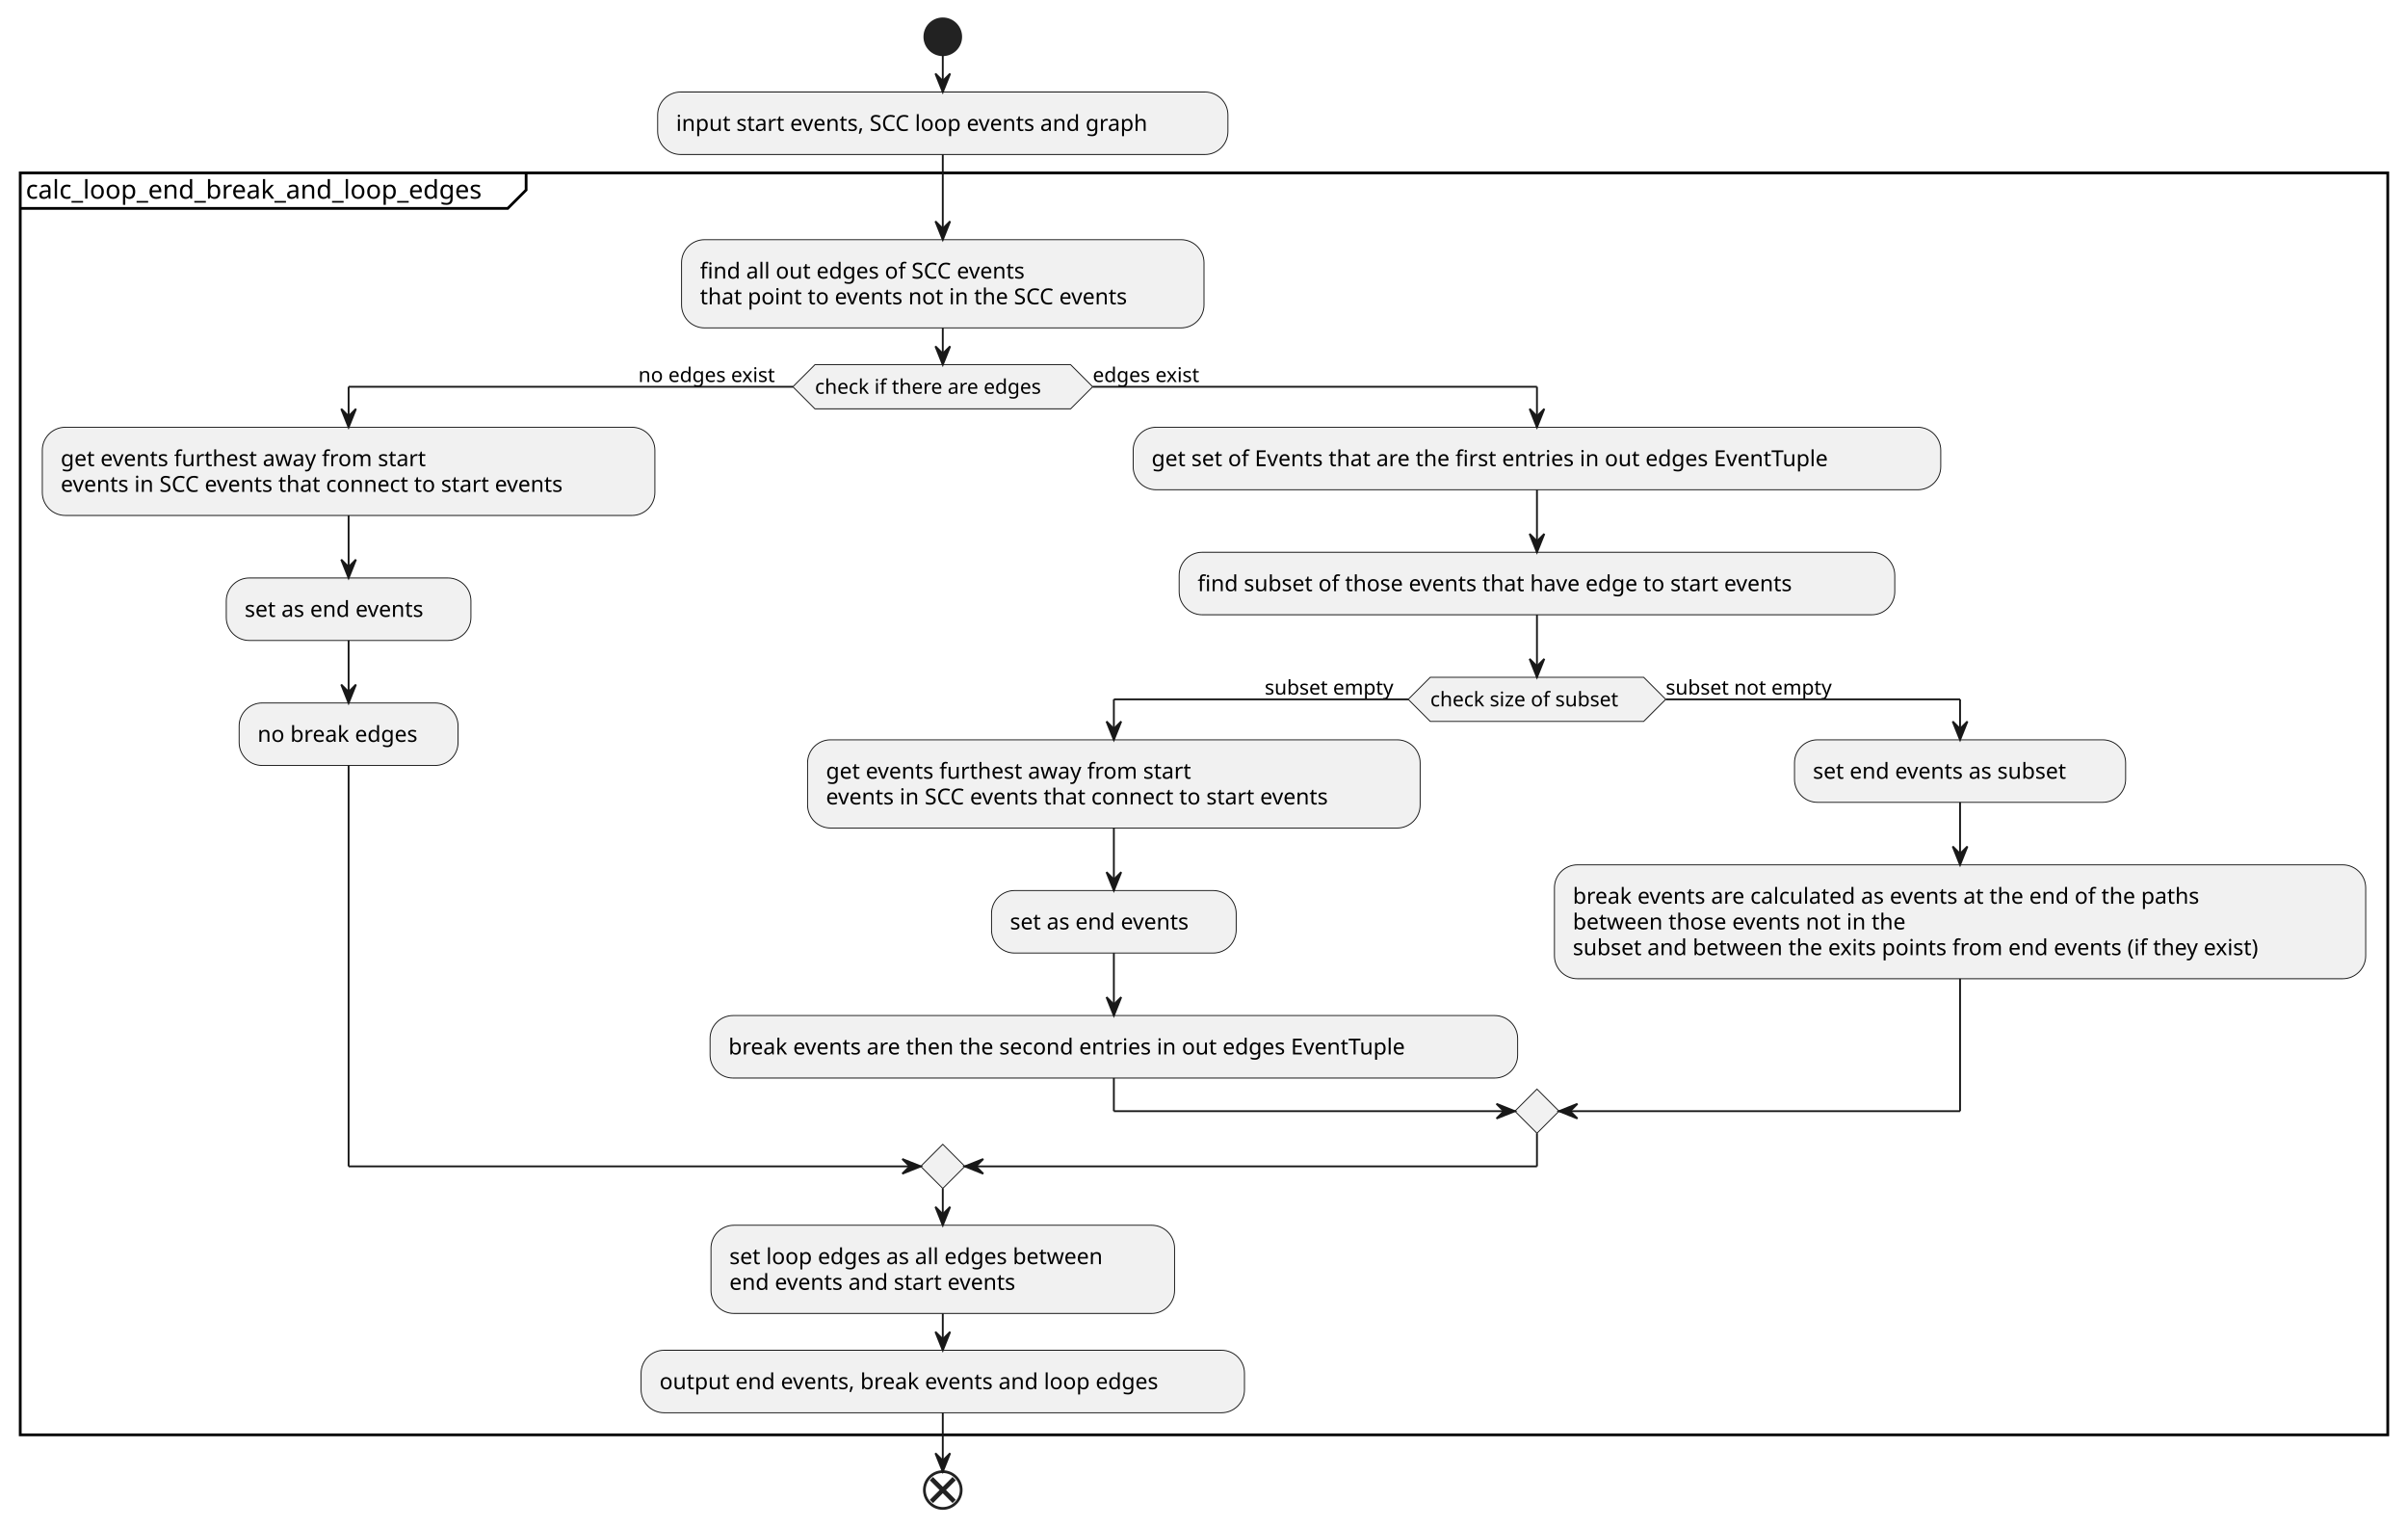
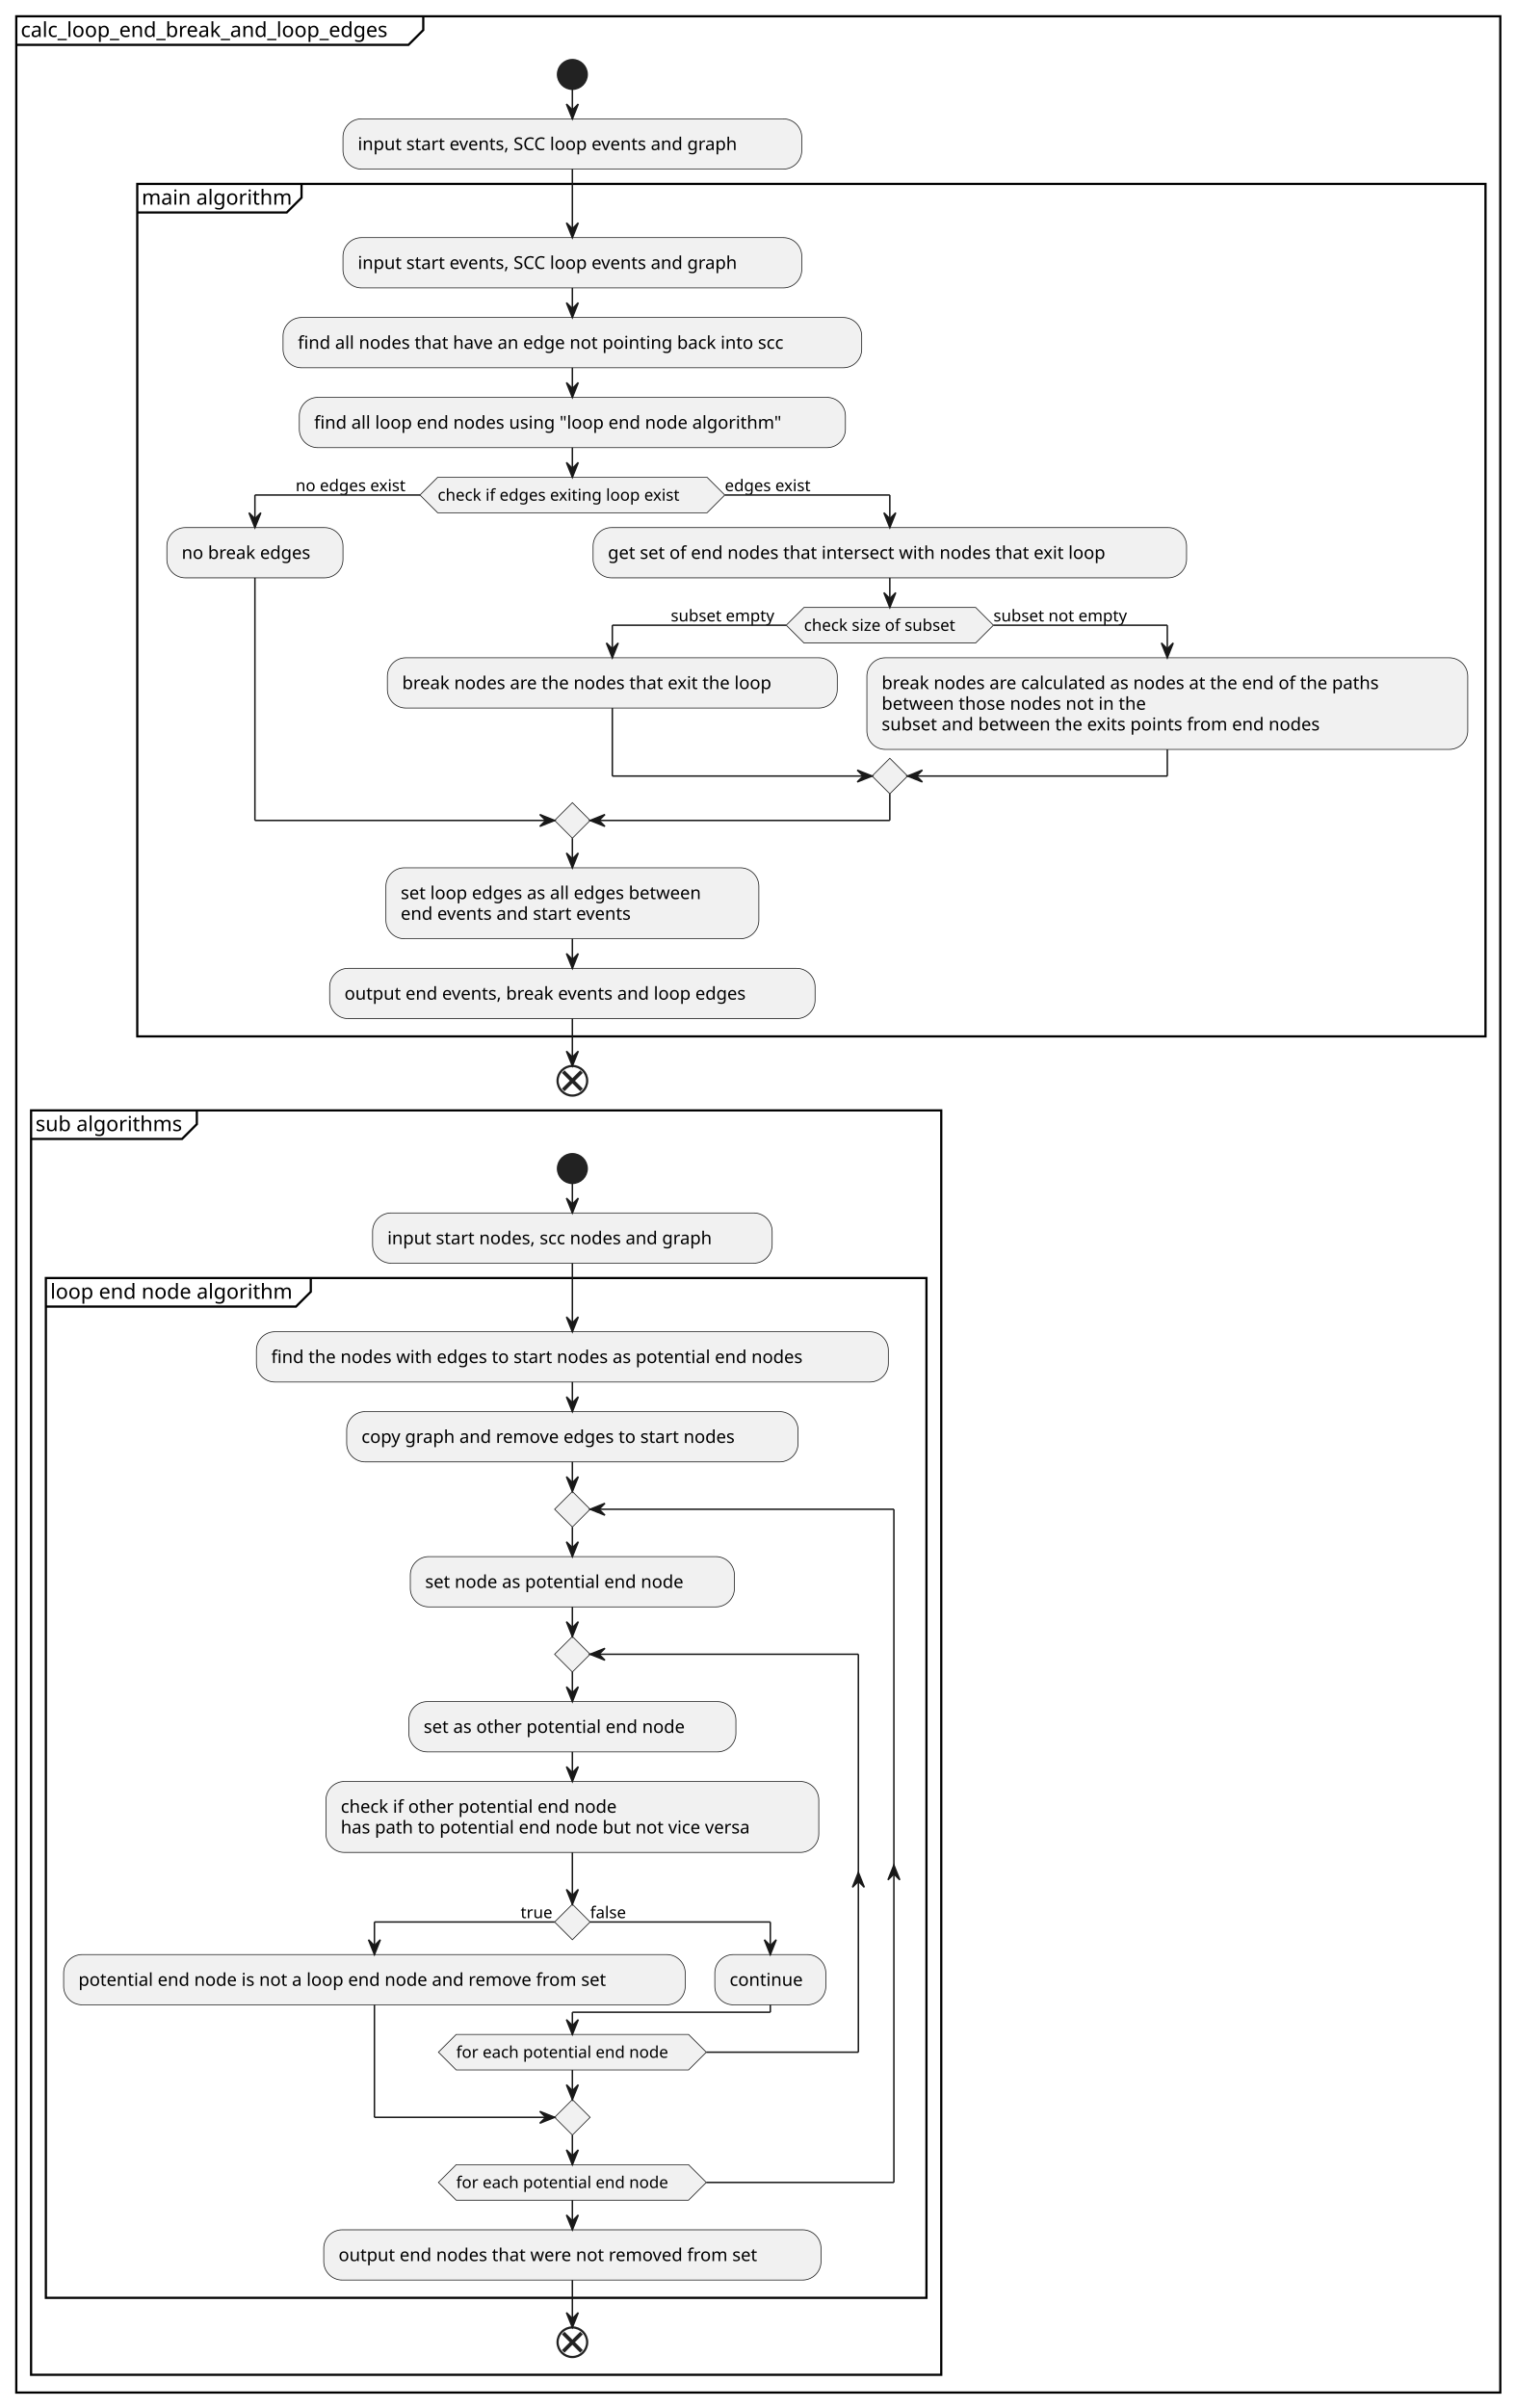
- <svg xmlns="http://www.w3.org/2000/svg" contentStyleType="text/css" height="830px" preserveAspectRatio="none" style="width:1309px;height:830px;background:#FFFFFF;" version="1.1" viewBox="0 0 1309 830" width="1309px" zoomAndPan="magnify">
+ <svg xmlns="http://www.w3.org/2000/svg" contentStyleType="text/css" height="1627px" preserveAspectRatio="none" style="width:1024px;height:1627px;background:#FFFFFF;" version="1.1" viewBox="0 0 1024 1627" width="1024px" zoomAndPan="magnify">
  <defs />
  <g>
-     <ellipse cx="512.5" cy="20" fill="#222222" rx="10" ry="10" style="stroke:#222222;stroke-width:1.0;" />
-     <rect fill="#F1F1F1" height="33.969" rx="12.5" ry="12.5" style="stroke:#181818;stroke-width:0.5;" width="310" x="357.5" y="50" />
-     <text fill="#000000" font-family="sans-serif" font-size="12" lengthAdjust="spacing" textLength="290" x="367.5" y="71.139">input start events, SCC loop events and graph</text>
-     <rect fill="none" height="685.828" style="stroke:#000000;stroke-width:1.5;" width="1287" x="11" y="93.969" />
-     <path d="M286,93.969 L286,103.266 L276,113.266 L11,113.266 " fill="none" style="stroke:#000000;stroke-width:1.5;" />
-     <text fill="#000000" font-family="sans-serif" font-size="14" lengthAdjust="spacing" textLength="265" x="14" y="107.964">calc_loop_end_break_and_loop_edges</text>
-     <rect fill="#F1F1F1" height="47.938" rx="12.5" ry="12.5" style="stroke:#181818;stroke-width:0.5;" width="284" x="370.5" y="130.266" />
-     <text fill="#000000" font-family="sans-serif" font-size="12" lengthAdjust="spacing" textLength="199" x="380.5" y="151.404">find all out edges of SCC events</text>
-     <text fill="#000000" font-family="sans-serif" font-size="12" lengthAdjust="spacing" textLength="264" x="380.5" y="165.373">that point to events not in the SCC events</text>
-     <polygon fill="#F1F1F1" points="443,198.203,582,198.203,594,210.203,582,222.203,443,222.203,431,210.203,443,198.203" style="stroke:#181818;stroke-width:0.5;" />
-     <text fill="#000000" font-family="sans-serif" font-size="11" lengthAdjust="spacing" textLength="139" x="443" y="214.011">check if there are edges</text>
-     <text fill="#000000" font-family="sans-serif" font-size="11" lengthAdjust="spacing" textLength="84" x="347" y="207.609">no edges exist</text>
-     <text fill="#000000" font-family="sans-serif" font-size="11" lengthAdjust="spacing" textLength="66" x="594" y="207.609">edges exist</text>
-     <rect fill="#F1F1F1" height="47.938" rx="12.5" ry="12.5" style="stroke:#181818;stroke-width:0.5;" width="333" x="23" y="232.203" />
-     <text fill="#000000" font-family="sans-serif" font-size="12" lengthAdjust="spacing" textLength="222" x="33" y="253.342">get events furthest away from start</text>
-     <text fill="#000000" font-family="sans-serif" font-size="12" lengthAdjust="spacing" textLength="313" x="33" y="267.31">events in SCC events that connect to start events</text>
-     <rect fill="#F1F1F1" height="33.969" rx="12.5" ry="12.5" style="stroke:#181818;stroke-width:0.5;" width="133" x="123" y="314.109" />
-     <text fill="#000000" font-family="sans-serif" font-size="12" lengthAdjust="spacing" textLength="113" x="133" y="335.248">set as end events</text>
-     <rect fill="#F1F1F1" height="33.969" rx="12.5" ry="12.5" style="stroke:#181818;stroke-width:0.5;" width="119" x="130" y="382.047" />
-     <text fill="#000000" font-family="sans-serif" font-size="12" lengthAdjust="spacing" textLength="99" x="140" y="403.185">no break edges</text>
-     <rect fill="#F1F1F1" height="33.969" rx="12.5" ry="12.5" style="stroke:#181818;stroke-width:0.5;" width="439" x="616" y="232.203" />
-     <text fill="#000000" font-family="sans-serif" font-size="12" lengthAdjust="spacing" textLength="419" x="626" y="253.342">get set of Events that are the first entries in out edges EventTuple</text>
-     <rect fill="#F1F1F1" height="33.969" rx="12.5" ry="12.5" style="stroke:#181818;stroke-width:0.5;" width="389" x="641" y="300.141" />
-     <text fill="#000000" font-family="sans-serif" font-size="12" lengthAdjust="spacing" textLength="369" x="651" y="321.279">find subset of those events that have edge to start events</text>
-     <polygon fill="#F1F1F1" points="777.5,368.078,893.5,368.078,905.5,380.078,893.5,392.078,777.5,392.078,765.5,380.078,777.5,368.078" style="stroke:#181818;stroke-width:0.5;" />
-     <text fill="#000000" font-family="sans-serif" font-size="11" lengthAdjust="spacing" textLength="116" x="777.5" y="383.886">check size of subset</text>
-     <text fill="#000000" font-family="sans-serif" font-size="11" lengthAdjust="spacing" textLength="78" x="687.5" y="377.484">subset empty</text>
-     <text fill="#000000" font-family="sans-serif" font-size="11" lengthAdjust="spacing" textLength="100" x="905.5" y="377.484">subset not empty</text>
-     <rect fill="#F1F1F1" height="47.938" rx="12.5" ry="12.5" style="stroke:#181818;stroke-width:0.5;" width="333" x="439" y="402.078" />
-     <text fill="#000000" font-family="sans-serif" font-size="12" lengthAdjust="spacing" textLength="222" x="449" y="423.217">get events furthest away from start</text>
-     <text fill="#000000" font-family="sans-serif" font-size="12" lengthAdjust="spacing" textLength="313" x="449" y="437.185">events in SCC events that connect to start events</text>
-     <rect fill="#F1F1F1" height="33.969" rx="12.5" ry="12.5" style="stroke:#181818;stroke-width:0.5;" width="133" x="539" y="483.984" />
-     <text fill="#000000" font-family="sans-serif" font-size="12" lengthAdjust="spacing" textLength="113" x="549" y="505.123">set as end events</text>
-     <rect fill="#F1F1F1" height="33.969" rx="12.5" ry="12.5" style="stroke:#181818;stroke-width:0.5;" width="439" x="386" y="551.922" />
-     <text fill="#000000" font-family="sans-serif" font-size="12" lengthAdjust="spacing" textLength="419" x="396" y="573.061">break events are then the second entries in out edges EventTuple</text>
-     <rect fill="#F1F1F1" height="33.969" rx="12.5" ry="12.5" style="stroke:#181818;stroke-width:0.5;" width="180" x="975.5" y="402.078" />
-     <text fill="#000000" font-family="sans-serif" font-size="12" lengthAdjust="spacing" textLength="160" x="985.5" y="423.217">set end events as subset</text>
-     <rect fill="#F1F1F1" height="61.906" rx="12.5" ry="12.5" style="stroke:#181818;stroke-width:0.5;" width="441" x="845" y="470.016" />
-     <text fill="#000000" font-family="sans-serif" font-size="12" lengthAdjust="spacing" textLength="392" x="855" y="491.154">break events are calculated as events at the end of the paths</text>
-     <text fill="#000000" font-family="sans-serif" font-size="12" lengthAdjust="spacing" textLength="205" x="855" y="505.123">between those events not in the</text>
-     <text fill="#000000" font-family="sans-serif" font-size="12" lengthAdjust="spacing" textLength="421" x="855" y="519.092">subset and between the exits points from end events (if they exist)</text>
-     <polygon fill="#F1F1F1" points="835.5,591.891,847.5,603.891,835.5,615.891,823.5,603.891,835.5,591.891" style="stroke:#181818;stroke-width:0.5;" />
-     <polygon fill="#F1F1F1" points="512.5,621.891,524.5,633.891,512.5,645.891,500.5,633.891,512.5,621.891" style="stroke:#181818;stroke-width:0.5;" />
-     <rect fill="#F1F1F1" height="47.938" rx="12.5" ry="12.5" style="stroke:#181818;stroke-width:0.5;" width="252" x="386.5" y="665.891" />
-     <text fill="#000000" font-family="sans-serif" font-size="12" lengthAdjust="spacing" textLength="232" x="396.5" y="687.029">set loop edges as all edges between</text>
-     <text fill="#000000" font-family="sans-serif" font-size="12" lengthAdjust="spacing" textLength="178" x="396.5" y="700.998">end events and start events</text>
-     <rect fill="#F1F1F1" height="33.969" rx="12.5" ry="12.5" style="stroke:#181818;stroke-width:0.5;" width="328" x="348.5" y="733.828" />
-     <text fill="#000000" font-family="sans-serif" font-size="12" lengthAdjust="spacing" textLength="308" x="358.5" y="754.967">output end events, break events and loop edges</text>
-     <ellipse cx="512.5" cy="809.797" fill="none" rx="10" ry="10" style="stroke:#222222;stroke-width:1.5;" />
-     <line style="stroke:#222222;stroke-width:2.5;" x1="506.313" x2="518.687" y1="803.61" y2="815.984" />
-     <line style="stroke:#222222;stroke-width:2.5;" x1="518.687" x2="506.313" y1="803.61" y2="815.984" />
-     <line style="stroke:#181818;stroke-width:1.0;" x1="512.5" x2="512.5" y1="30" y2="50" />
-     <polygon fill="#181818" points="508.5,40,512.5,50,516.5,40,512.5,44" style="stroke:#181818;stroke-width:1.0;" />
-     <line style="stroke:#181818;stroke-width:1.0;" x1="189.5" x2="189.5" y1="280.141" y2="314.109" />
-     <polygon fill="#181818" points="185.5,304.109,189.5,314.109,193.5,304.109,189.5,308.109" style="stroke:#181818;stroke-width:1.0;" />
-     <line style="stroke:#181818;stroke-width:1.0;" x1="189.5" x2="189.5" y1="348.078" y2="382.047" />
-     <polygon fill="#181818" points="185.5,372.047,189.5,382.047,193.5,372.047,189.5,376.047" style="stroke:#181818;stroke-width:1.0;" />
-     <line style="stroke:#181818;stroke-width:1.0;" x1="835.5" x2="835.5" y1="266.172" y2="300.141" />
-     <polygon fill="#181818" points="831.5,290.141,835.5,300.141,839.5,290.141,835.5,294.141" style="stroke:#181818;stroke-width:1.0;" />
-     <line style="stroke:#181818;stroke-width:1.0;" x1="605.5" x2="605.5" y1="450.016" y2="483.984" />
-     <polygon fill="#181818" points="601.5,473.984,605.5,483.984,609.5,473.984,605.5,477.984" style="stroke:#181818;stroke-width:1.0;" />
-     <line style="stroke:#181818;stroke-width:1.0;" x1="605.5" x2="605.5" y1="517.953" y2="551.922" />
-     <polygon fill="#181818" points="601.5,541.922,605.5,551.922,609.5,541.922,605.5,545.922" style="stroke:#181818;stroke-width:1.0;" />
-     <line style="stroke:#181818;stroke-width:1.0;" x1="1065.5" x2="1065.5" y1="436.047" y2="470.016" />
-     <polygon fill="#181818" points="1061.5,460.016,1065.5,470.016,1069.5,460.016,1065.5,464.016" style="stroke:#181818;stroke-width:1.0;" />
-     <line style="stroke:#181818;stroke-width:1.0;" x1="765.5" x2="605.5" y1="380.078" y2="380.078" />
-     <line style="stroke:#181818;stroke-width:1.0;" x1="605.5" x2="605.5" y1="380.078" y2="402.078" />
-     <polygon fill="#181818" points="601.5,392.078,605.5,402.078,609.5,392.078,605.5,396.078" style="stroke:#181818;stroke-width:1.0;" />
-     <line style="stroke:#181818;stroke-width:1.0;" x1="905.5" x2="1065.5" y1="380.078" y2="380.078" />
-     <line style="stroke:#181818;stroke-width:1.0;" x1="1065.5" x2="1065.5" y1="380.078" y2="402.078" />
-     <polygon fill="#181818" points="1061.5,392.078,1065.5,402.078,1069.5,392.078,1065.5,396.078" style="stroke:#181818;stroke-width:1.0;" />
-     <line style="stroke:#181818;stroke-width:1.0;" x1="605.5" x2="605.5" y1="585.891" y2="603.891" />
-     <line style="stroke:#181818;stroke-width:1.0;" x1="605.5" x2="823.5" y1="603.891" y2="603.891" />
-     <polygon fill="#181818" points="813.5,599.891,823.5,603.891,813.5,607.891,817.5,603.891" style="stroke:#181818;stroke-width:1.0;" />
-     <line style="stroke:#181818;stroke-width:1.0;" x1="1065.5" x2="1065.5" y1="531.922" y2="603.891" />
-     <line style="stroke:#181818;stroke-width:1.0;" x1="1065.5" x2="847.5" y1="603.891" y2="603.891" />
-     <polygon fill="#181818" points="857.5,599.891,847.5,603.891,857.5,607.891,853.5,603.891" style="stroke:#181818;stroke-width:1.0;" />
-     <line style="stroke:#181818;stroke-width:1.0;" x1="835.5" x2="835.5" y1="334.109" y2="368.078" />
-     <polygon fill="#181818" points="831.5,358.078,835.5,368.078,839.5,358.078,835.5,362.078" style="stroke:#181818;stroke-width:1.0;" />
-     <line style="stroke:#181818;stroke-width:1.0;" x1="431" x2="189.5" y1="210.203" y2="210.203" />
-     <line style="stroke:#181818;stroke-width:1.0;" x1="189.5" x2="189.5" y1="210.203" y2="232.203" />
-     <polygon fill="#181818" points="185.5,222.203,189.5,232.203,193.5,222.203,189.5,226.203" style="stroke:#181818;stroke-width:1.0;" />
-     <line style="stroke:#181818;stroke-width:1.0;" x1="594" x2="835.5" y1="210.203" y2="210.203" />
-     <line style="stroke:#181818;stroke-width:1.0;" x1="835.5" x2="835.5" y1="210.203" y2="232.203" />
-     <polygon fill="#181818" points="831.5,222.203,835.5,232.203,839.5,222.203,835.5,226.203" style="stroke:#181818;stroke-width:1.0;" />
-     <line style="stroke:#181818;stroke-width:1.0;" x1="189.5" x2="189.5" y1="416.016" y2="633.891" />
-     <line style="stroke:#181818;stroke-width:1.0;" x1="189.5" x2="500.5" y1="633.891" y2="633.891" />
-     <polygon fill="#181818" points="490.5,629.891,500.5,633.891,490.5,637.891,494.5,633.891" style="stroke:#181818;stroke-width:1.0;" />
-     <line style="stroke:#181818;stroke-width:1.0;" x1="835.5" x2="835.5" y1="615.891" y2="633.891" />
-     <line style="stroke:#181818;stroke-width:1.0;" x1="835.5" x2="524.5" y1="633.891" y2="633.891" />
-     <polygon fill="#181818" points="534.5,629.891,524.5,633.891,534.5,637.891,530.5,633.891" style="stroke:#181818;stroke-width:1.0;" />
-     <line style="stroke:#181818;stroke-width:1.0;" x1="512.5" x2="512.5" y1="178.203" y2="198.203" />
-     <polygon fill="#181818" points="508.5,188.203,512.5,198.203,516.5,188.203,512.5,192.203" style="stroke:#181818;stroke-width:1.0;" />
-     <line style="stroke:#181818;stroke-width:1.0;" x1="512.5" x2="512.5" y1="645.891" y2="665.891" />
-     <polygon fill="#181818" points="508.5,655.891,512.5,665.891,516.5,655.891,512.5,659.891" style="stroke:#181818;stroke-width:1.0;" />
-     <line style="stroke:#181818;stroke-width:1.0;" x1="512.5" x2="512.5" y1="713.828" y2="733.828" />
-     <polygon fill="#181818" points="508.5,723.828,512.5,733.828,516.5,723.828,512.5,727.828" style="stroke:#181818;stroke-width:1.0;" />
-     <line style="stroke:#181818;stroke-width:1.0;" x1="512.5" x2="512.5" y1="83.969" y2="130.266" />
-     <polygon fill="#181818" points="508.5,120.266,512.5,130.266,516.5,120.266,512.5,124.266" style="stroke:#181818;stroke-width:1.0;" />
-     <line style="stroke:#181818;stroke-width:1.0;" x1="512.5" x2="512.5" y1="767.797" y2="799.797" />
-     <polygon fill="#181818" points="508.5,789.797,512.5,799.797,516.5,789.797,512.5,793.797" style="stroke:#181818;stroke-width:1.0;" />
+     <rect fill="none" height="1605.562" style="stroke:#000000;stroke-width:1.5;" width="1002.75" x="11" y="11" />
+     <path d="M286,11 L286,20.297 L276,30.297 L11,30.297 " fill="none" style="stroke:#000000;stroke-width:1.5;" />
+     <text fill="#000000" font-family="sans-serif" font-size="14" lengthAdjust="spacing" textLength="265" x="14" y="24.995">calc_loop_end_break_and_loop_edges</text>
+     <ellipse cx="386.75" cy="50.297" fill="#222222" rx="10" ry="10" style="stroke:#222222;stroke-width:1.0;" />
+     <rect fill="#F1F1F1" height="33.969" rx="12.5" ry="12.5" style="stroke:#181818;stroke-width:0.5;" width="310" x="231.75" y="80.297" />
+     <text fill="#000000" font-family="sans-serif" font-size="12" lengthAdjust="spacing" textLength="290" x="241.75" y="101.436">input start events, SCC loop events and graph</text>
+     <rect fill="none" height="575.984" style="stroke:#000000;stroke-width:1.5;" width="911" x="92.75" y="124.266" />
+     <path d="M203.75,124.266 L203.75,133.562 L193.75,143.562 L92.75,143.562 " fill="none" style="stroke:#000000;stroke-width:1.5;" />
+     <text fill="#000000" font-family="sans-serif" font-size="14" lengthAdjust="spacing" textLength="101" x="95.75" y="138.261">main algorithm</text>
+     <rect fill="#F1F1F1" height="33.969" rx="12.5" ry="12.5" style="stroke:#181818;stroke-width:0.5;" width="310" x="231.75" y="160.562" />
+     <text fill="#000000" font-family="sans-serif" font-size="12" lengthAdjust="spacing" textLength="290" x="241.75" y="181.701">input start events, SCC loop events and graph</text>
+     <rect fill="#F1F1F1" height="33.969" rx="12.5" ry="12.5" style="stroke:#181818;stroke-width:0.5;" width="391" x="191.25" y="214.531" />
+     <text fill="#000000" font-family="sans-serif" font-size="12" lengthAdjust="spacing" textLength="371" x="201.25" y="235.67">find all nodes that have an edge not pointing back into scc</text>
+     <rect fill="#F1F1F1" height="33.969" rx="12.5" ry="12.5" style="stroke:#181818;stroke-width:0.5;" width="369" x="202.25" y="268.5" />
+     <text fill="#000000" font-family="sans-serif" font-size="12" lengthAdjust="spacing" textLength="349" x="212.25" y="289.639">find all loop end nodes using "loop end node algorithm"</text>
+     <polygon fill="#F1F1F1" points="295.75,322.469,477.75,322.469,489.75,334.469,477.75,346.469,295.75,346.469,283.75,334.469,295.75,322.469" style="stroke:#181818;stroke-width:0.5;" />
+     <text fill="#000000" font-family="sans-serif" font-size="11" lengthAdjust="spacing" textLength="182" x="295.75" y="338.277">check if edges exiting loop exist</text>
+     <text fill="#000000" font-family="sans-serif" font-size="11" lengthAdjust="spacing" textLength="84" x="199.75" y="331.875">no edges exist</text>
+     <text fill="#000000" font-family="sans-serif" font-size="11" lengthAdjust="spacing" textLength="66" x="489.75" y="331.875">edges exist</text>
+     <rect fill="#F1F1F1" height="33.969" rx="12.5" ry="12.5" style="stroke:#181818;stroke-width:0.5;" width="119" x="112.75" y="356.469" />
+     <text fill="#000000" font-family="sans-serif" font-size="12" lengthAdjust="spacing" textLength="99" x="122.75" y="377.607">no break edges</text>
+     <rect fill="#F1F1F1" height="33.969" rx="12.5" ry="12.5" style="stroke:#181818;stroke-width:0.5;" width="401" x="400.75" y="356.469" />
+     <text fill="#000000" font-family="sans-serif" font-size="12" lengthAdjust="spacing" textLength="381" x="410.75" y="377.607">get set of end nodes that intersect with nodes that exit loop</text>
+     <polygon fill="#F1F1F1" points="543.25,410.438,659.25,410.438,671.25,422.438,659.25,434.438,543.25,434.438,531.25,422.438,543.25,410.438" style="stroke:#181818;stroke-width:0.5;" />
+     <text fill="#000000" font-family="sans-serif" font-size="11" lengthAdjust="spacing" textLength="116" x="543.25" y="426.246">check size of subset</text>
+     <text fill="#000000" font-family="sans-serif" font-size="11" lengthAdjust="spacing" textLength="78" x="453.25" y="419.843">subset empty</text>
+     <text fill="#000000" font-family="sans-serif" font-size="11" lengthAdjust="spacing" textLength="100" x="671.25" y="419.843">subset not empty</text>
+     <rect fill="#F1F1F1" height="33.969" rx="12.5" ry="12.5" style="stroke:#181818;stroke-width:0.5;" width="304" x="261.75" y="444.438" />
+     <text fill="#000000" font-family="sans-serif" font-size="12" lengthAdjust="spacing" textLength="284" x="271.75" y="465.576">break nodes are the nodes that exit the loop</text>
+     <rect fill="#F1F1F1" height="61.906" rx="12.5" ry="12.5" style="stroke:#181818;stroke-width:0.5;" width="406" x="585.75" y="444.438" />
+     <text fill="#000000" font-family="sans-serif" font-size="12" lengthAdjust="spacing" textLength="386" x="595.75" y="465.576">break nodes are calculated as nodes at the end of the paths</text>
+     <text fill="#000000" font-family="sans-serif" font-size="12" lengthAdjust="spacing" textLength="202" x="595.75" y="479.545">between those nodes not in the</text>
+     <text fill="#000000" font-family="sans-serif" font-size="12" lengthAdjust="spacing" textLength="333" x="595.75" y="493.514">subset and between the exits points from end nodes</text>
+     <polygon fill="#F1F1F1" points="601.25,512.344,613.25,524.344,601.25,536.344,589.25,524.344,601.25,512.344" style="stroke:#181818;stroke-width:0.5;" />
+     <polygon fill="#F1F1F1" points="386.75,542.344,398.75,554.344,386.75,566.344,374.75,554.344,386.75,542.344" style="stroke:#181818;stroke-width:0.5;" />
+     <rect fill="#F1F1F1" height="47.938" rx="12.5" ry="12.5" style="stroke:#181818;stroke-width:0.5;" width="252" x="260.75" y="586.344" />
+     <text fill="#000000" font-family="sans-serif" font-size="12" lengthAdjust="spacing" textLength="232" x="270.75" y="607.482">set loop edges as all edges between</text>
+     <text fill="#000000" font-family="sans-serif" font-size="12" lengthAdjust="spacing" textLength="178" x="270.75" y="621.451">end events and start events</text>
+     <rect fill="#F1F1F1" height="33.969" rx="12.5" ry="12.5" style="stroke:#181818;stroke-width:0.5;" width="328" x="222.75" y="654.281" />
+     <text fill="#000000" font-family="sans-serif" font-size="12" lengthAdjust="spacing" textLength="308" x="232.75" y="675.42">output end events, break events and loop edges</text>
+     <ellipse cx="386.75" cy="730.25" fill="none" rx="10" ry="10" style="stroke:#222222;stroke-width:1.5;" />
+     <line style="stroke:#222222;stroke-width:2.5;" x1="380.563" x2="392.937" y1="724.063" y2="736.437" />
+     <line style="stroke:#222222;stroke-width:2.5;" x1="392.937" x2="380.563" y1="724.063" y2="736.437" />
+     <rect fill="none" height="854.312" style="stroke:#000000;stroke-width:1.5;" width="615" x="21" y="750.25" />
+     <path d="M133,750.25 L133,759.547 L123,769.547 L21,769.547 " fill="none" style="stroke:#000000;stroke-width:1.5;" />
+     <text fill="#000000" font-family="sans-serif" font-size="14" lengthAdjust="spacing" textLength="102" x="24" y="764.245">sub algorithms</text>
+     <ellipse cx="386.75" cy="789.547" fill="#222222" rx="10" ry="10" style="stroke:#222222;stroke-width:1.0;" />
+     <rect fill="#F1F1F1" height="33.969" rx="12.5" ry="12.5" style="stroke:#181818;stroke-width:0.5;" width="270" x="251.75" y="819.547" />
+     <text fill="#000000" font-family="sans-serif" font-size="12" lengthAdjust="spacing" textLength="250" x="261.75" y="840.686">input start nodes, scc nodes and graph</text>
+     <rect fill="none" height="689.047" style="stroke:#000000;stroke-width:1.5;" width="595" x="31" y="863.516" />
+     <path d="M210,863.516 L210,872.812 L200,882.812 L31,882.812 " fill="none" style="stroke:#000000;stroke-width:1.5;" />
+     <text fill="#000000" font-family="sans-serif" font-size="14" lengthAdjust="spacing" textLength="169" x="34" y="877.511">loop end node algorithm</text>
+     <rect fill="#F1F1F1" height="33.969" rx="12.5" ry="12.5" style="stroke:#181818;stroke-width:0.5;" width="427" x="173.25" y="899.812" />
+     <text fill="#000000" font-family="sans-serif" font-size="12" lengthAdjust="spacing" textLength="407" x="183.25" y="920.951">find the nodes with edges to start nodes as potential end nodes</text>
+     <rect fill="#F1F1F1" height="33.969" rx="12.5" ry="12.5" style="stroke:#181818;stroke-width:0.5;" width="305" x="234.25" y="953.781" />
+     <text fill="#000000" font-family="sans-serif" font-size="12" lengthAdjust="spacing" textLength="285" x="244.25" y="974.92">copy graph and remove edges to start nodes</text>
+     <rect fill="#F1F1F1" height="33.969" rx="12.5" ry="12.5" style="stroke:#181818;stroke-width:0.5;" width="219" x="277.25" y="1051.75" />
+     <text fill="#000000" font-family="sans-serif" font-size="12" lengthAdjust="spacing" textLength="199" x="287.25" y="1072.889">set node as potential end node</text>
+     <rect fill="#F1F1F1" height="33.969" rx="12.5" ry="12.5" style="stroke:#181818;stroke-width:0.5;" width="221" x="276.25" y="1149.719" />
+     <text fill="#000000" font-family="sans-serif" font-size="12" lengthAdjust="spacing" textLength="201" x="286.25" y="1170.857">set as other potential end node</text>
+     <rect fill="#F1F1F1" height="47.938" rx="12.5" ry="12.5" style="stroke:#181818;stroke-width:0.5;" width="333" x="220.25" y="1203.688" />
+     <text fill="#000000" font-family="sans-serif" font-size="12" lengthAdjust="spacing" textLength="210" x="230.25" y="1224.826">check if other potential end node</text>
+     <text fill="#000000" font-family="sans-serif" font-size="12" lengthAdjust="spacing" textLength="313" x="230.25" y="1238.795">has path to potential end node but not vice versa</text>
+     <polygon fill="#F1F1F1" points="386.75,1286.625,386.75,1286.625,398.75,1298.625,386.75,1310.625,386.75,1310.625,374.75,1298.625,386.75,1286.625" style="stroke:#181818;stroke-width:0.5;" />
+     <text fill="#000000" font-family="sans-serif" font-size="11" lengthAdjust="spacing" textLength="23" x="351.75" y="1296.031">true</text>
+     <text fill="#000000" font-family="sans-serif" font-size="11" lengthAdjust="spacing" textLength="28" x="398.75" y="1296.031">false</text>
+     <rect fill="#F1F1F1" height="33.969" rx="12.5" ry="12.5" style="stroke:#181818;stroke-width:0.5;" width="420" x="43" y="1320.625" />
+     <text fill="#000000" font-family="sans-serif" font-size="12" lengthAdjust="spacing" textLength="400" x="53" y="1341.764">potential end node is not a loop end node and remove from set</text>
+     <rect fill="#F1F1F1" height="33.969" rx="12.5" ry="12.5" style="stroke:#181818;stroke-width:0.5;" width="75" x="483" y="1320.625" />
+     <text fill="#000000" font-family="sans-serif" font-size="12" lengthAdjust="spacing" textLength="55" x="493" y="1341.764">continue</text>
+     <polygon fill="#F1F1F1" points="386.75,1105.719,398.75,1117.719,386.75,1129.719,374.75,1117.719,386.75,1105.719" style="stroke:#181818;stroke-width:0.5;" />
+     <polygon fill="#F1F1F1" points="308.25,1374.594,465.25,1374.594,477.25,1386.594,465.25,1398.594,308.25,1398.594,296.25,1386.594,308.25,1374.594" style="stroke:#181818;stroke-width:0.5;" />
+     <text fill="#000000" font-family="sans-serif" font-size="11" lengthAdjust="spacing" textLength="157" x="308.25" y="1390.402">for each potential end node</text>
+     <polygon fill="#F1F1F1" points="386.75,1418.594,398.75,1430.594,386.75,1442.594,374.75,1430.594,386.75,1418.594" style="stroke:#181818;stroke-width:0.5;" />
+     <polygon fill="#F1F1F1" points="386.75,1007.75,398.75,1019.75,386.75,1031.75,374.75,1019.75,386.75,1007.75" style="stroke:#181818;stroke-width:0.5;" />
+     <polygon fill="#F1F1F1" points="308.25,1462.594,465.25,1462.594,477.25,1474.594,465.25,1486.594,308.25,1486.594,296.25,1474.594,308.25,1462.594" style="stroke:#181818;stroke-width:0.5;" />
+     <text fill="#000000" font-family="sans-serif" font-size="11" lengthAdjust="spacing" textLength="157" x="308.25" y="1478.402">for each potential end node</text>
+     <rect fill="#F1F1F1" height="33.969" rx="12.5" ry="12.5" style="stroke:#181818;stroke-width:0.5;" width="336" x="218.75" y="1506.594" />
+     <text fill="#000000" font-family="sans-serif" font-size="12" lengthAdjust="spacing" textLength="316" x="228.75" y="1527.732">output end nodes that were not removed from set</text>
+     <ellipse cx="386.75" cy="1582.562" fill="none" rx="10" ry="10" style="stroke:#222222;stroke-width:1.5;" />
+     <line style="stroke:#222222;stroke-width:2.5;" x1="380.563" x2="392.937" y1="1576.375" y2="1588.75" />
+     <line style="stroke:#222222;stroke-width:2.5;" x1="392.937" x2="380.563" y1="1576.375" y2="1588.75" />
+     <line style="stroke:#181818;stroke-width:1.0;" x1="386.75" x2="386.75" y1="60.297" y2="80.297" />
+     <polygon fill="#181818" points="382.75,70.297,386.75,80.297,390.75,70.297,386.75,74.297" style="stroke:#181818;stroke-width:1.0;" />
+     <line style="stroke:#181818;stroke-width:1.0;" x1="386.75" x2="386.75" y1="194.531" y2="214.531" />
+     <polygon fill="#181818" points="382.75,204.531,386.75,214.531,390.75,204.531,386.75,208.531" style="stroke:#181818;stroke-width:1.0;" />
+     <line style="stroke:#181818;stroke-width:1.0;" x1="386.75" x2="386.75" y1="248.5" y2="268.5" />
+     <polygon fill="#181818" points="382.75,258.5,386.75,268.5,390.75,258.5,386.75,262.5" style="stroke:#181818;stroke-width:1.0;" />
+     <line style="stroke:#181818;stroke-width:1.0;" x1="531.25" x2="413.75" y1="422.438" y2="422.438" />
+     <line style="stroke:#181818;stroke-width:1.0;" x1="413.75" x2="413.75" y1="422.438" y2="444.438" />
+     <polygon fill="#181818" points="409.75,434.438,413.75,444.438,417.75,434.438,413.75,438.438" style="stroke:#181818;stroke-width:1.0;" />
+     <line style="stroke:#181818;stroke-width:1.0;" x1="671.25" x2="788.75" y1="422.438" y2="422.438" />
+     <line style="stroke:#181818;stroke-width:1.0;" x1="788.75" x2="788.75" y1="422.438" y2="444.438" />
+     <polygon fill="#181818" points="784.75,434.438,788.75,444.438,792.75,434.438,788.75,438.438" style="stroke:#181818;stroke-width:1.0;" />
+     <line style="stroke:#181818;stroke-width:1.0;" x1="413.75" x2="413.75" y1="478.406" y2="524.344" />
+     <line style="stroke:#181818;stroke-width:1.0;" x1="413.75" x2="589.25" y1="524.344" y2="524.344" />
+     <polygon fill="#181818" points="579.25,520.344,589.25,524.344,579.25,528.344,583.25,524.344" style="stroke:#181818;stroke-width:1.0;" />
+     <line style="stroke:#181818;stroke-width:1.0;" x1="788.75" x2="788.75" y1="506.344" y2="524.344" />
+     <line style="stroke:#181818;stroke-width:1.0;" x1="788.75" x2="613.25" y1="524.344" y2="524.344" />
+     <polygon fill="#181818" points="623.25,520.344,613.25,524.344,623.25,528.344,619.25,524.344" style="stroke:#181818;stroke-width:1.0;" />
+     <line style="stroke:#181818;stroke-width:1.0;" x1="601.25" x2="601.25" y1="390.438" y2="410.438" />
+     <polygon fill="#181818" points="597.25,400.438,601.25,410.438,605.25,400.438,601.25,404.438" style="stroke:#181818;stroke-width:1.0;" />
+     <line style="stroke:#181818;stroke-width:1.0;" x1="283.75" x2="172.25" y1="334.469" y2="334.469" />
+     <line style="stroke:#181818;stroke-width:1.0;" x1="172.25" x2="172.25" y1="334.469" y2="356.469" />
+     <polygon fill="#181818" points="168.25,346.469,172.25,356.469,176.25,346.469,172.25,350.469" style="stroke:#181818;stroke-width:1.0;" />
+     <line style="stroke:#181818;stroke-width:1.0;" x1="489.75" x2="601.25" y1="334.469" y2="334.469" />
+     <line style="stroke:#181818;stroke-width:1.0;" x1="601.25" x2="601.25" y1="334.469" y2="356.469" />
+     <polygon fill="#181818" points="597.25,346.469,601.25,356.469,605.25,346.469,601.25,350.469" style="stroke:#181818;stroke-width:1.0;" />
+     <line style="stroke:#181818;stroke-width:1.0;" x1="172.25" x2="172.25" y1="390.438" y2="554.344" />
+     <line style="stroke:#181818;stroke-width:1.0;" x1="172.25" x2="374.75" y1="554.344" y2="554.344" />
+     <polygon fill="#181818" points="364.75,550.344,374.75,554.344,364.75,558.344,368.75,554.344" style="stroke:#181818;stroke-width:1.0;" />
+     <line style="stroke:#181818;stroke-width:1.0;" x1="601.25" x2="601.25" y1="536.344" y2="554.344" />
+     <line style="stroke:#181818;stroke-width:1.0;" x1="601.25" x2="398.75" y1="554.344" y2="554.344" />
+     <polygon fill="#181818" points="408.75,550.344,398.75,554.344,408.75,558.344,404.75,554.344" style="stroke:#181818;stroke-width:1.0;" />
+     <line style="stroke:#181818;stroke-width:1.0;" x1="386.75" x2="386.75" y1="302.469" y2="322.469" />
+     <polygon fill="#181818" points="382.75,312.469,386.75,322.469,390.75,312.469,386.75,316.469" style="stroke:#181818;stroke-width:1.0;" />
+     <line style="stroke:#181818;stroke-width:1.0;" x1="386.75" x2="386.75" y1="566.344" y2="586.344" />
+     <polygon fill="#181818" points="382.75,576.344,386.75,586.344,390.75,576.344,386.75,580.344" style="stroke:#181818;stroke-width:1.0;" />
+     <line style="stroke:#181818;stroke-width:1.0;" x1="386.75" x2="386.75" y1="634.281" y2="654.281" />
+     <polygon fill="#181818" points="382.75,644.281,386.75,654.281,390.75,644.281,386.75,648.281" style="stroke:#181818;stroke-width:1.0;" />
+     <line style="stroke:#181818;stroke-width:1.0;" x1="386.75" x2="386.75" y1="114.266" y2="160.562" />
+     <polygon fill="#181818" points="382.75,150.562,386.75,160.562,390.75,150.562,386.75,154.562" style="stroke:#181818;stroke-width:1.0;" />
+     <line style="stroke:#181818;stroke-width:1.0;" x1="386.75" x2="386.75" y1="688.25" y2="720.25" />
+     <polygon fill="#181818" points="382.75,710.25,386.75,720.25,390.75,710.25,386.75,714.25" style="stroke:#181818;stroke-width:1.0;" />
+     <line style="stroke:#181818;stroke-width:1.0;" x1="386.75" x2="386.75" y1="799.547" y2="819.547" />
+     <polygon fill="#181818" points="382.75,809.547,386.75,819.547,390.75,809.547,386.75,813.547" style="stroke:#181818;stroke-width:1.0;" />
+     <line style="stroke:#181818;stroke-width:1.0;" x1="386.75" x2="386.75" y1="933.781" y2="953.781" />
+     <polygon fill="#181818" points="382.75,943.781,386.75,953.781,390.75,943.781,386.75,947.781" style="stroke:#181818;stroke-width:1.0;" />
+     <line style="stroke:#181818;stroke-width:1.0;" x1="386.75" x2="386.75" y1="1183.688" y2="1203.688" />
+     <polygon fill="#181818" points="382.75,1193.688,386.75,1203.688,390.75,1193.688,386.75,1197.688" style="stroke:#181818;stroke-width:1.0;" />
+     <line style="stroke:#181818;stroke-width:1.0;" x1="253" x2="253" y1="1354.594" y2="1430.594" />
+     <line style="stroke:#181818;stroke-width:1.0;" x1="253" x2="374.75" y1="1430.594" y2="1430.594" />
+     <polygon fill="#181818" points="364.75,1426.594,374.75,1430.594,364.75,1434.594,368.75,1430.594" style="stroke:#181818;stroke-width:1.0;" />
+     <line style="stroke:#181818;stroke-width:1.0;" x1="374.75" x2="253" y1="1298.625" y2="1298.625" />
+     <line style="stroke:#181818;stroke-width:1.0;" x1="253" x2="253" y1="1298.625" y2="1320.625" />
+     <polygon fill="#181818" points="249,1310.625,253,1320.625,257,1310.625,253,1314.625" style="stroke:#181818;stroke-width:1.0;" />
+     <line style="stroke:#181818;stroke-width:1.0;" x1="398.75" x2="520.5" y1="1298.625" y2="1298.625" />
+     <line style="stroke:#181818;stroke-width:1.0;" x1="520.5" x2="520.5" y1="1298.625" y2="1320.625" />
+     <polygon fill="#181818" points="516.5,1310.625,520.5,1320.625,524.5,1310.625,520.5,1314.625" style="stroke:#181818;stroke-width:1.0;" />
+     <line style="stroke:#181818;stroke-width:1.0;" x1="520.5" x2="520.5" y1="1354.594" y2="1359.594" />
+     <line style="stroke:#181818;stroke-width:1.0;" x1="520.5" x2="386.75" y1="1359.594" y2="1359.594" />
+     <line style="stroke:#181818;stroke-width:1.0;" x1="386.75" x2="386.75" y1="1359.594" y2="1374.594" />
+     <polygon fill="#181818" points="382.75,1364.594,386.75,1374.594,390.75,1364.594,386.75,1368.594" style="stroke:#181818;stroke-width:1.0;" />
+     <line style="stroke:#181818;stroke-width:1.0;" x1="386.75" x2="386.75" y1="1251.625" y2="1286.625" />
+     <polygon fill="#181818" points="382.75,1276.625,386.75,1286.625,390.75,1276.625,386.75,1280.625" style="stroke:#181818;stroke-width:1.0;" />
+     <line style="stroke:#181818;stroke-width:1.0;" x1="386.75" x2="386.75" y1="1129.719" y2="1149.719" />
+     <polygon fill="#181818" points="382.75,1139.719,386.75,1149.719,390.75,1139.719,386.75,1143.719" style="stroke:#181818;stroke-width:1.0;" />
+     <line style="stroke:#181818;stroke-width:1.0;" x1="477.25" x2="580" y1="1386.594" y2="1386.594" />
+     <polygon fill="#181818" points="576,1275.156,580,1265.156,584,1275.156,580,1271.156" style="stroke:#181818;stroke-width:1.0;" />
+     <line style="stroke:#181818;stroke-width:1.0;" x1="580" x2="580" y1="1117.719" y2="1386.594" />
+     <line style="stroke:#181818;stroke-width:1.0;" x1="580" x2="398.75" y1="1117.719" y2="1117.719" />
+     <polygon fill="#181818" points="408.75,1113.719,398.75,1117.719,408.75,1121.719,404.75,1117.719" style="stroke:#181818;stroke-width:1.0;" />
+     <line style="stroke:#181818;stroke-width:1.0;" x1="386.75" x2="386.75" y1="1398.594" y2="1418.594" />
+     <polygon fill="#181818" points="382.75,1408.594,386.75,1418.594,390.75,1408.594,386.75,1412.594" style="stroke:#181818;stroke-width:1.0;" />
+     <line style="stroke:#181818;stroke-width:1.0;" x1="386.75" x2="386.75" y1="1085.719" y2="1105.719" />
+     <polygon fill="#181818" points="382.75,1095.719,386.75,1105.719,390.75,1095.719,386.75,1099.719" style="stroke:#181818;stroke-width:1.0;" />
+     <line style="stroke:#181818;stroke-width:1.0;" x1="386.75" x2="386.75" y1="1031.75" y2="1051.75" />
+     <polygon fill="#181818" points="382.75,1041.75,386.75,1051.75,390.75,1041.75,386.75,1045.75" style="stroke:#181818;stroke-width:1.0;" />
+     <line style="stroke:#181818;stroke-width:1.0;" x1="477.25" x2="604" y1="1474.594" y2="1474.594" />
+     <polygon fill="#181818" points="600,1270.172,604,1260.172,608,1270.172,604,1266.172" style="stroke:#181818;stroke-width:1.0;" />
+     <line style="stroke:#181818;stroke-width:1.0;" x1="604" x2="604" y1="1019.75" y2="1474.594" />
+     <line style="stroke:#181818;stroke-width:1.0;" x1="604" x2="398.75" y1="1019.75" y2="1019.75" />
+     <polygon fill="#181818" points="408.75,1015.75,398.75,1019.75,408.75,1023.75,404.75,1019.75" style="stroke:#181818;stroke-width:1.0;" />
+     <line style="stroke:#181818;stroke-width:1.0;" x1="386.75" x2="386.75" y1="1442.594" y2="1462.594" />
+     <polygon fill="#181818" points="382.75,1452.594,386.75,1462.594,390.75,1452.594,386.75,1456.594" style="stroke:#181818;stroke-width:1.0;" />
+     <line style="stroke:#181818;stroke-width:1.0;" x1="386.75" x2="386.75" y1="987.75" y2="1007.75" />
+     <polygon fill="#181818" points="382.75,997.75,386.75,1007.75,390.75,997.75,386.75,1001.75" style="stroke:#181818;stroke-width:1.0;" />
+     <line style="stroke:#181818;stroke-width:1.0;" x1="386.75" x2="386.75" y1="1486.594" y2="1506.594" />
+     <polygon fill="#181818" points="382.75,1496.594,386.75,1506.594,390.75,1496.594,386.75,1500.594" style="stroke:#181818;stroke-width:1.0;" />
+     <line style="stroke:#181818;stroke-width:1.0;" x1="386.75" x2="386.75" y1="853.516" y2="899.812" />
+     <polygon fill="#181818" points="382.75,889.812,386.75,899.812,390.75,889.812,386.75,893.812" style="stroke:#181818;stroke-width:1.0;" />
+     <line style="stroke:#181818;stroke-width:1.0;" x1="386.75" x2="386.75" y1="1540.562" y2="1572.562" />
+     <polygon fill="#181818" points="382.75,1562.562,386.75,1572.562,390.75,1562.562,386.75,1566.562" style="stroke:#181818;stroke-width:1.0;" />
  </g>
</svg>
